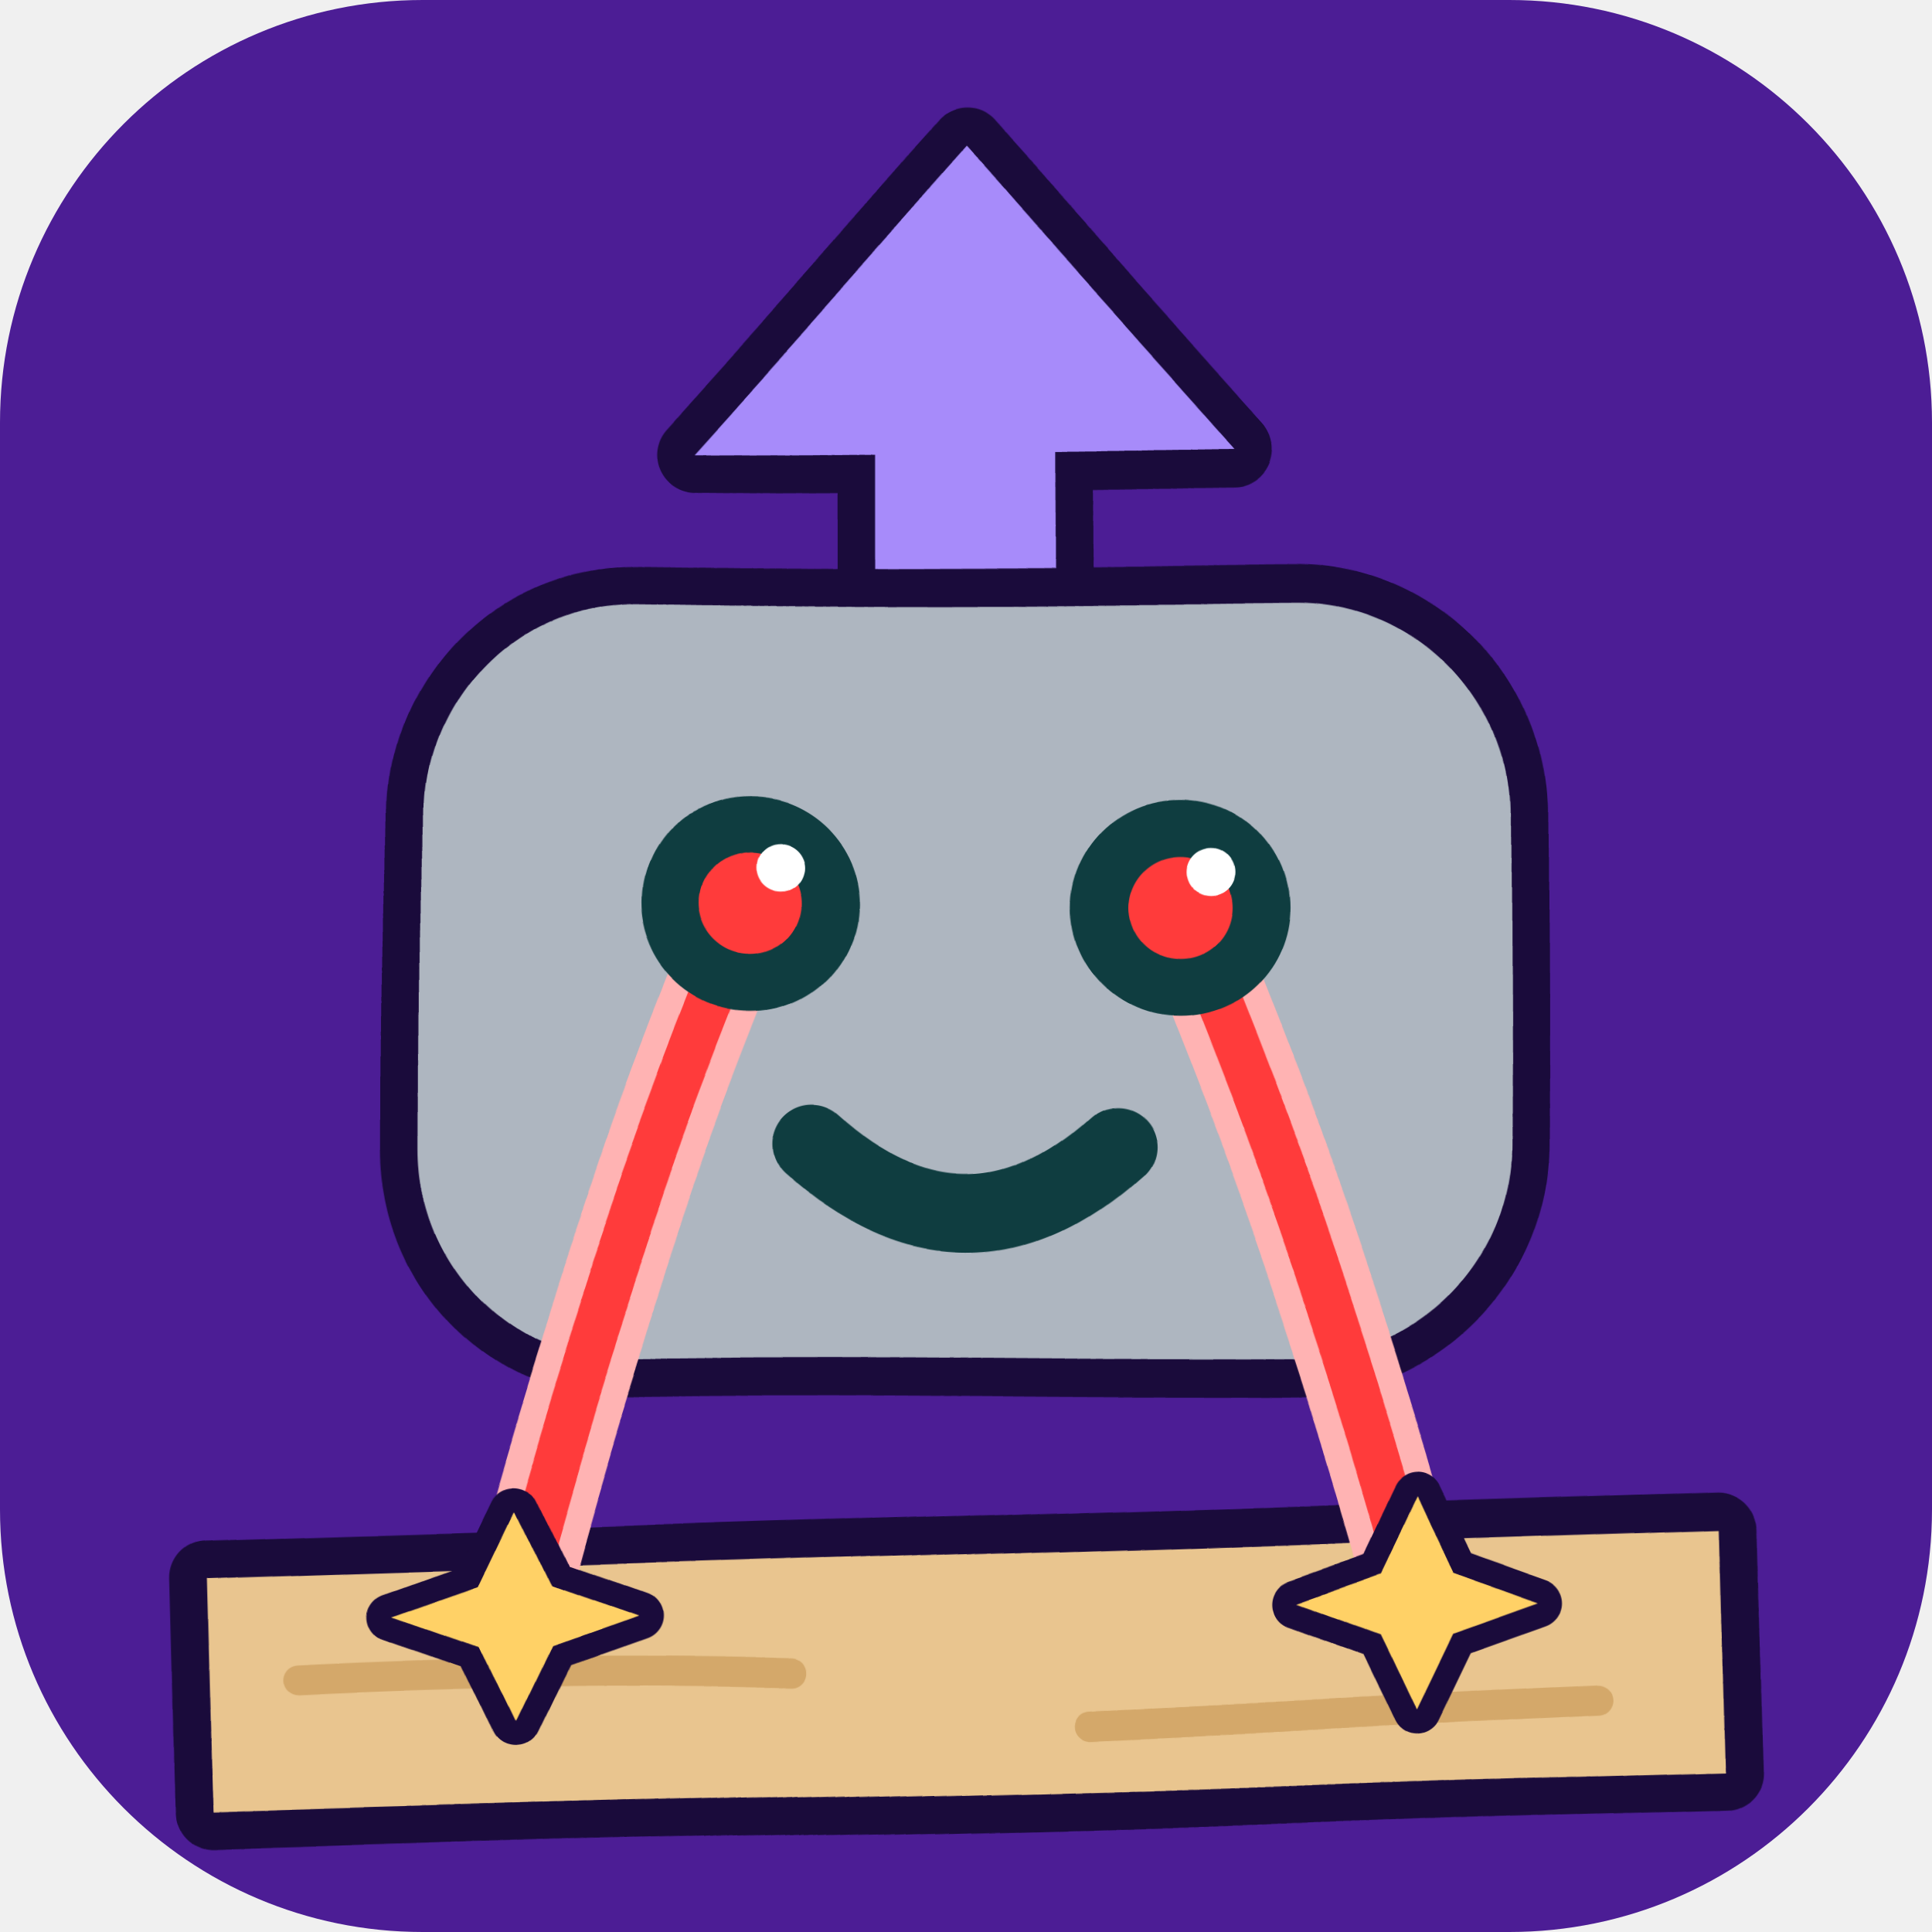
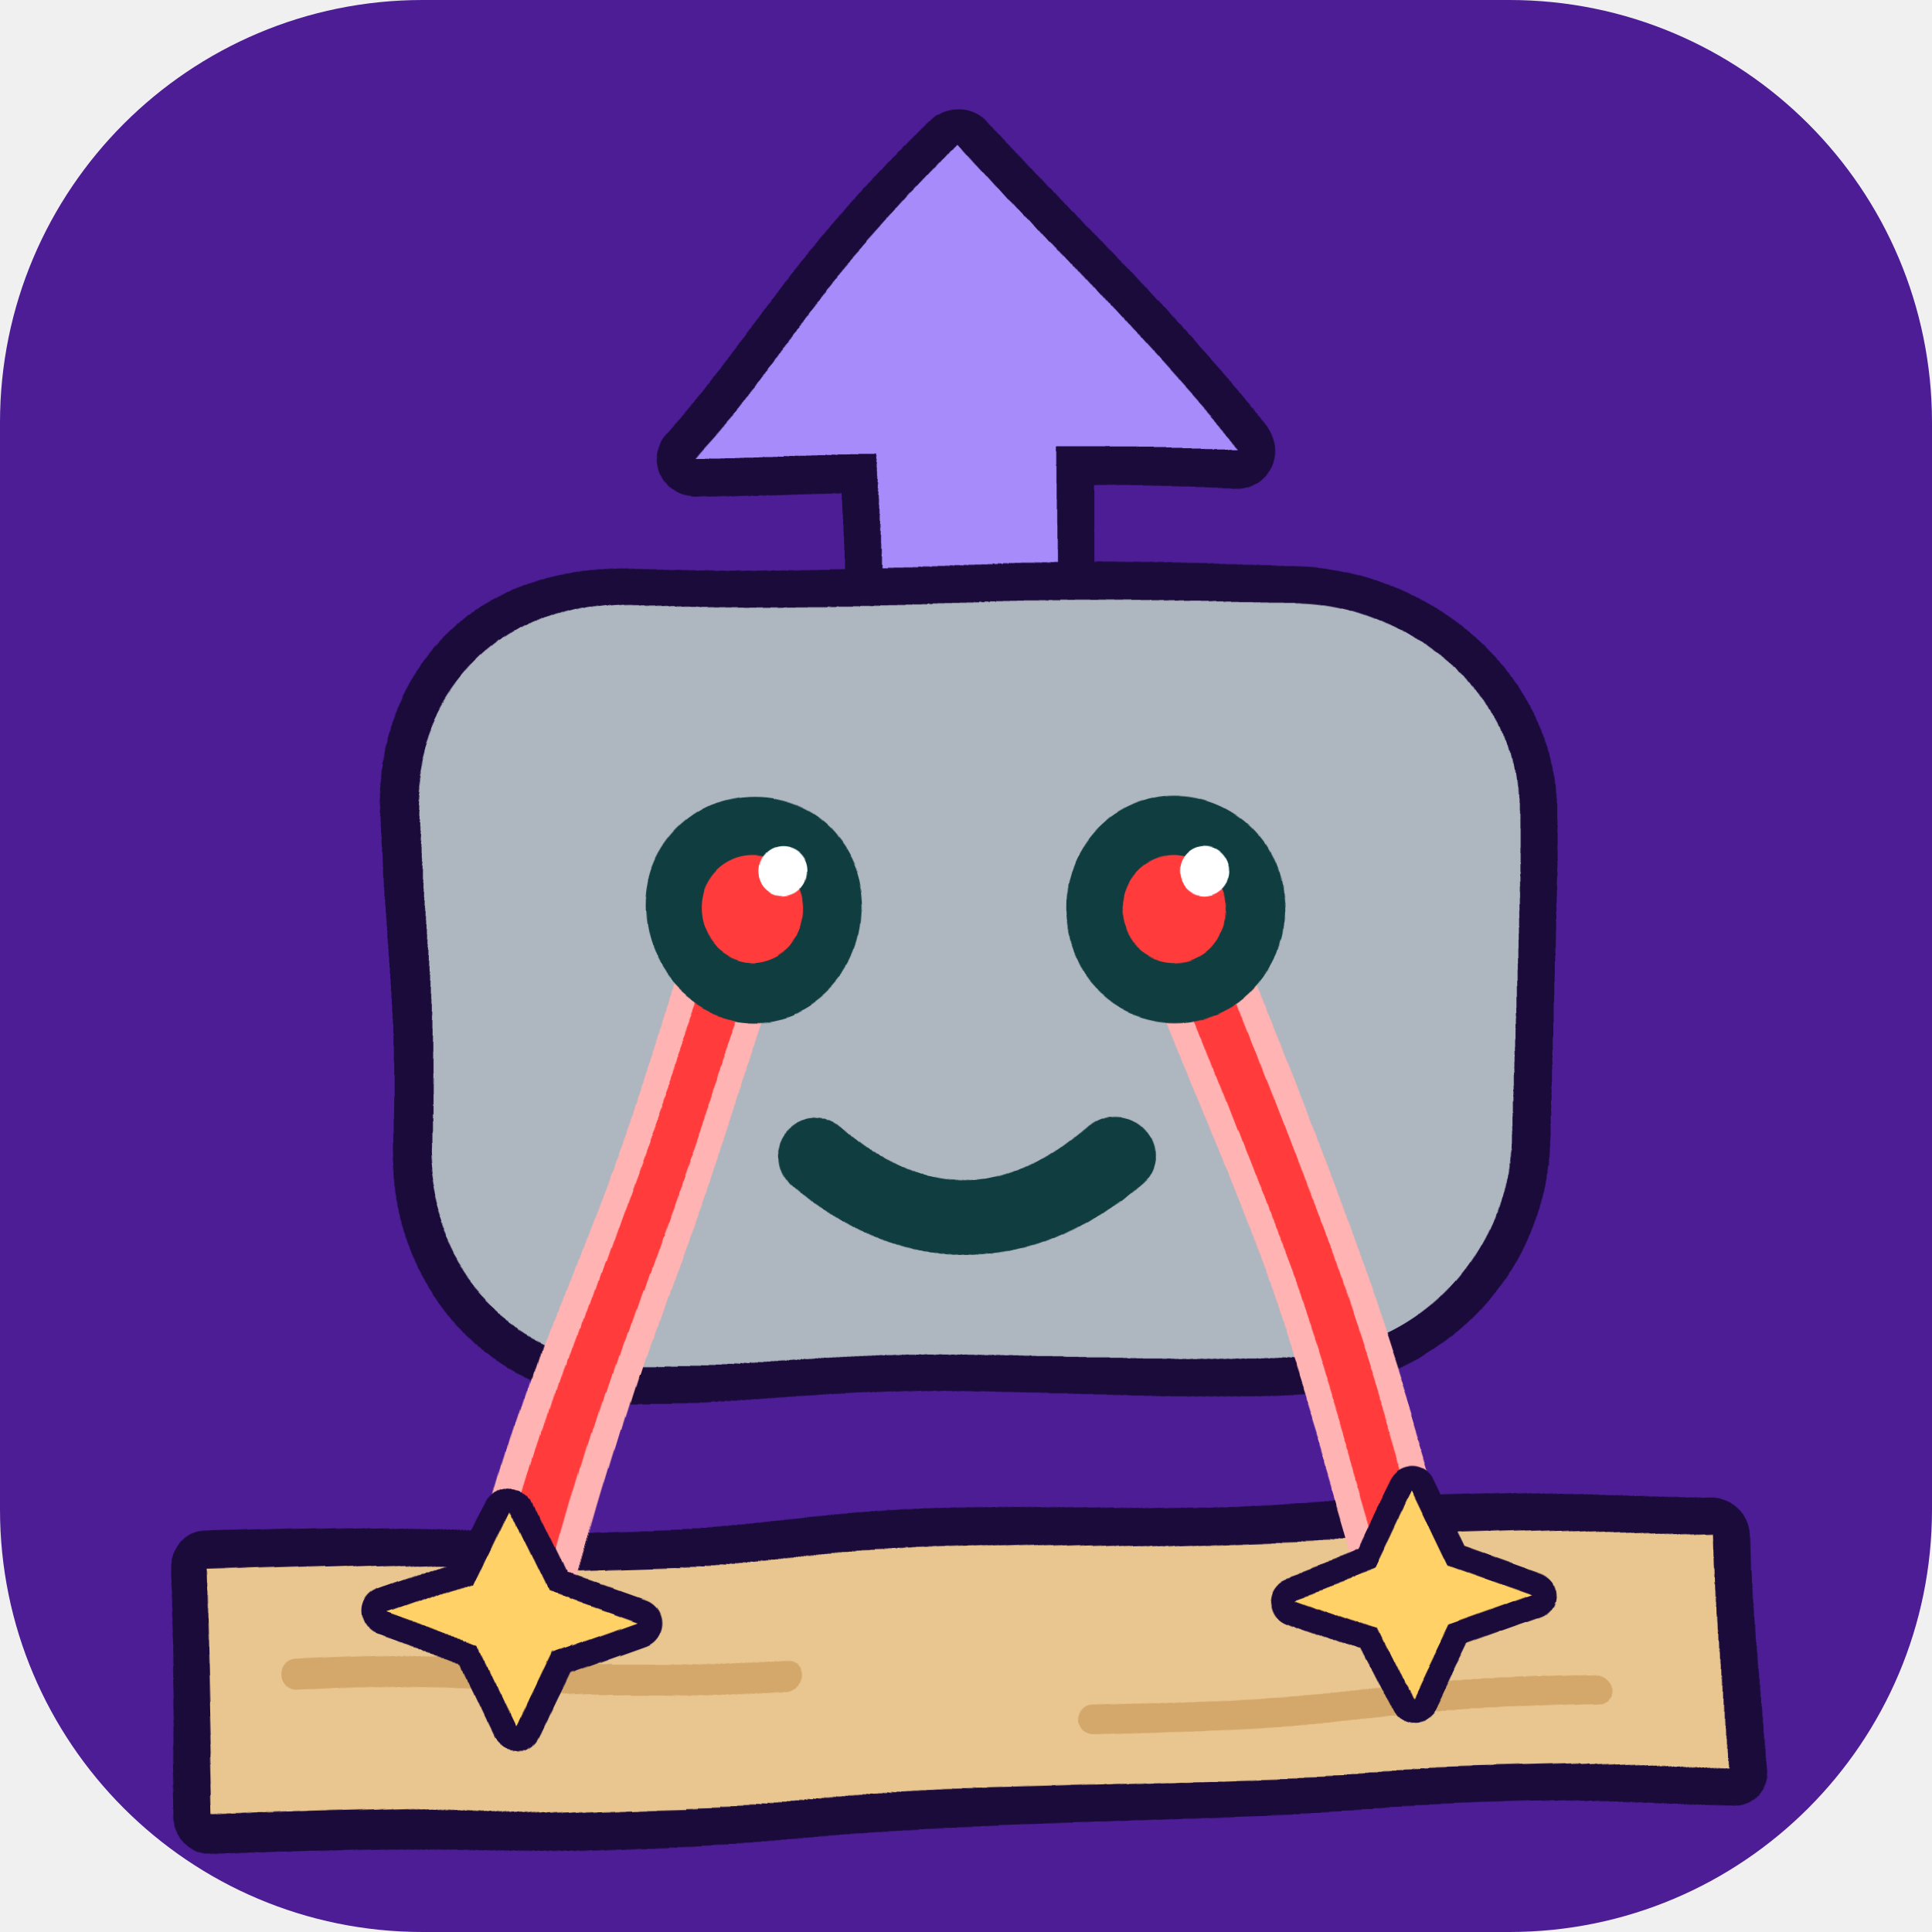
<svg xmlns="http://www.w3.org/2000/svg" viewBox="0 0 64 64" width="64" height="64">
  <defs>
    <filter id="wobble" x="-5%" y="-5%" width="110%" height="110%">
-       <feTurbulence type="fractalNoise" baseFrequency="0.045" numOctaves="1" seed="7" />
-       <feDisplacementMap in="SourceGraphic" scale="0.9" xChannelSelector="R" yChannelSelector="G" />
+       <feTurbulence type="fractalNoise" baseFrequency="0.07" numOctaves="1" seed="7" />
+       <feDisplacementMap in="SourceGraphic" scale="1.6" xChannelSelector="R" yChannelSelector="G" />
    </filter>
  </defs>
  <rect x="0" y="0" width="64" height="64" rx="14" fill="#4C1D95" />
  <g filter="url(#wobble)">
    <polygon points="32,5 23,15 41,15" fill="#1A0B3B" stroke="#1A0B3B" stroke-width="2.5" stroke-linejoin="round" />
    <rect x="29" y="14" width="6" height="7" rx="0" fill="#1A0B3B" stroke="#1A0B3B" stroke-width="2.5" stroke-linejoin="round" />
    <polygon points="32,5 23,15 41,15" fill="#A78BFA" />
    <rect x="29" y="14" width="6" height="7" rx="0" fill="#A78BFA" />
    <polygon points="7,52.2 57,50.6 57.2,58.6 7.2,60" fill="#1A0B3B" stroke="#1A0B3B" stroke-width="2.5" stroke-linejoin="round" />
    <polygon points="7,52.2 57,50.6 57.2,58.6 7.2,60" fill="#E9C58F" />
    <path d="M10 55.6 Q18 55.2 26 55.4" fill="none" stroke="#D4A86A" stroke-width="1" stroke-linecap="round" />
    <path d="M36 57 Q44 56.6 53 56.2" fill="none" stroke="#D4A86A" stroke-width="1" stroke-linecap="round" />
    <rect x="14" y="20" width="36" height="25" rx="7" fill="#1A0B3B" stroke="#1A0B3B" stroke-width="2.5" stroke-linejoin="round" />
    <rect x="14" y="20" width="36" height="25" rx="7" fill="#AEB6C0" />
    <path d="M27 38 Q32 42.5 37 38" fill="none" stroke="#0F3D40" stroke-width="2.6" stroke-linecap="round" />
    <path d="M25 30 Q20 42 17 53.5" fill="none" stroke="#FFB3B3" stroke-width="3.2" stroke-linecap="round" />
    <path d="M39 30 Q44 42 47 53" fill="none" stroke="#FFB3B3" stroke-width="3.2" stroke-linecap="round" />
    <path d="M25 30 Q20 42 17 53.5" fill="none" stroke="#FF3B3B" stroke-width="1.5" stroke-linecap="round" />
    <path d="M39 30 Q44 42 47 53" fill="none" stroke="#FF3B3B" stroke-width="1.5" stroke-linecap="round" />
    <circle cx="25" cy="30" r="3.6" fill="#0F3D40" />
    <circle cx="39" cy="30" r="3.6" fill="#0F3D40" />
    <circle cx="25" cy="30" r="1.7" fill="#FF3B3B" />
    <circle cx="39" cy="30" r="1.7" fill="#FF3B3B" />
    <circle cx="26" cy="28.8" r="0.8" fill="#FFFFFF" />
    <circle cx="40" cy="28.8" r="0.8" fill="#FFFFFF" />
    <polygon points="17,50 18.2,52.5 21,53.5 18.2,54.5 17,57 15.8,54.5 13,53.5 15.8,52.5" fill="#1A0B3B" stroke="#1A0B3B" stroke-width="1.6" stroke-linejoin="round" />
    <polygon points="47,49.5 48.2,52 51,53 48.2,54 47,56.5 45.8,54 43,53 45.8,52" fill="#1A0B3B" stroke="#1A0B3B" stroke-width="1.6" stroke-linejoin="round" />
    <polygon points="17,50 18.2,52.5 21,53.5 18.2,54.5 17,57 15.8,54.5 13,53.5 15.8,52.5" fill="#FFD166" />
    <polygon points="47,49.5 48.2,52 51,53 48.2,54 47,56.5 45.8,54 43,53 45.8,52" fill="#FFD166" />
  </g>
</svg>
